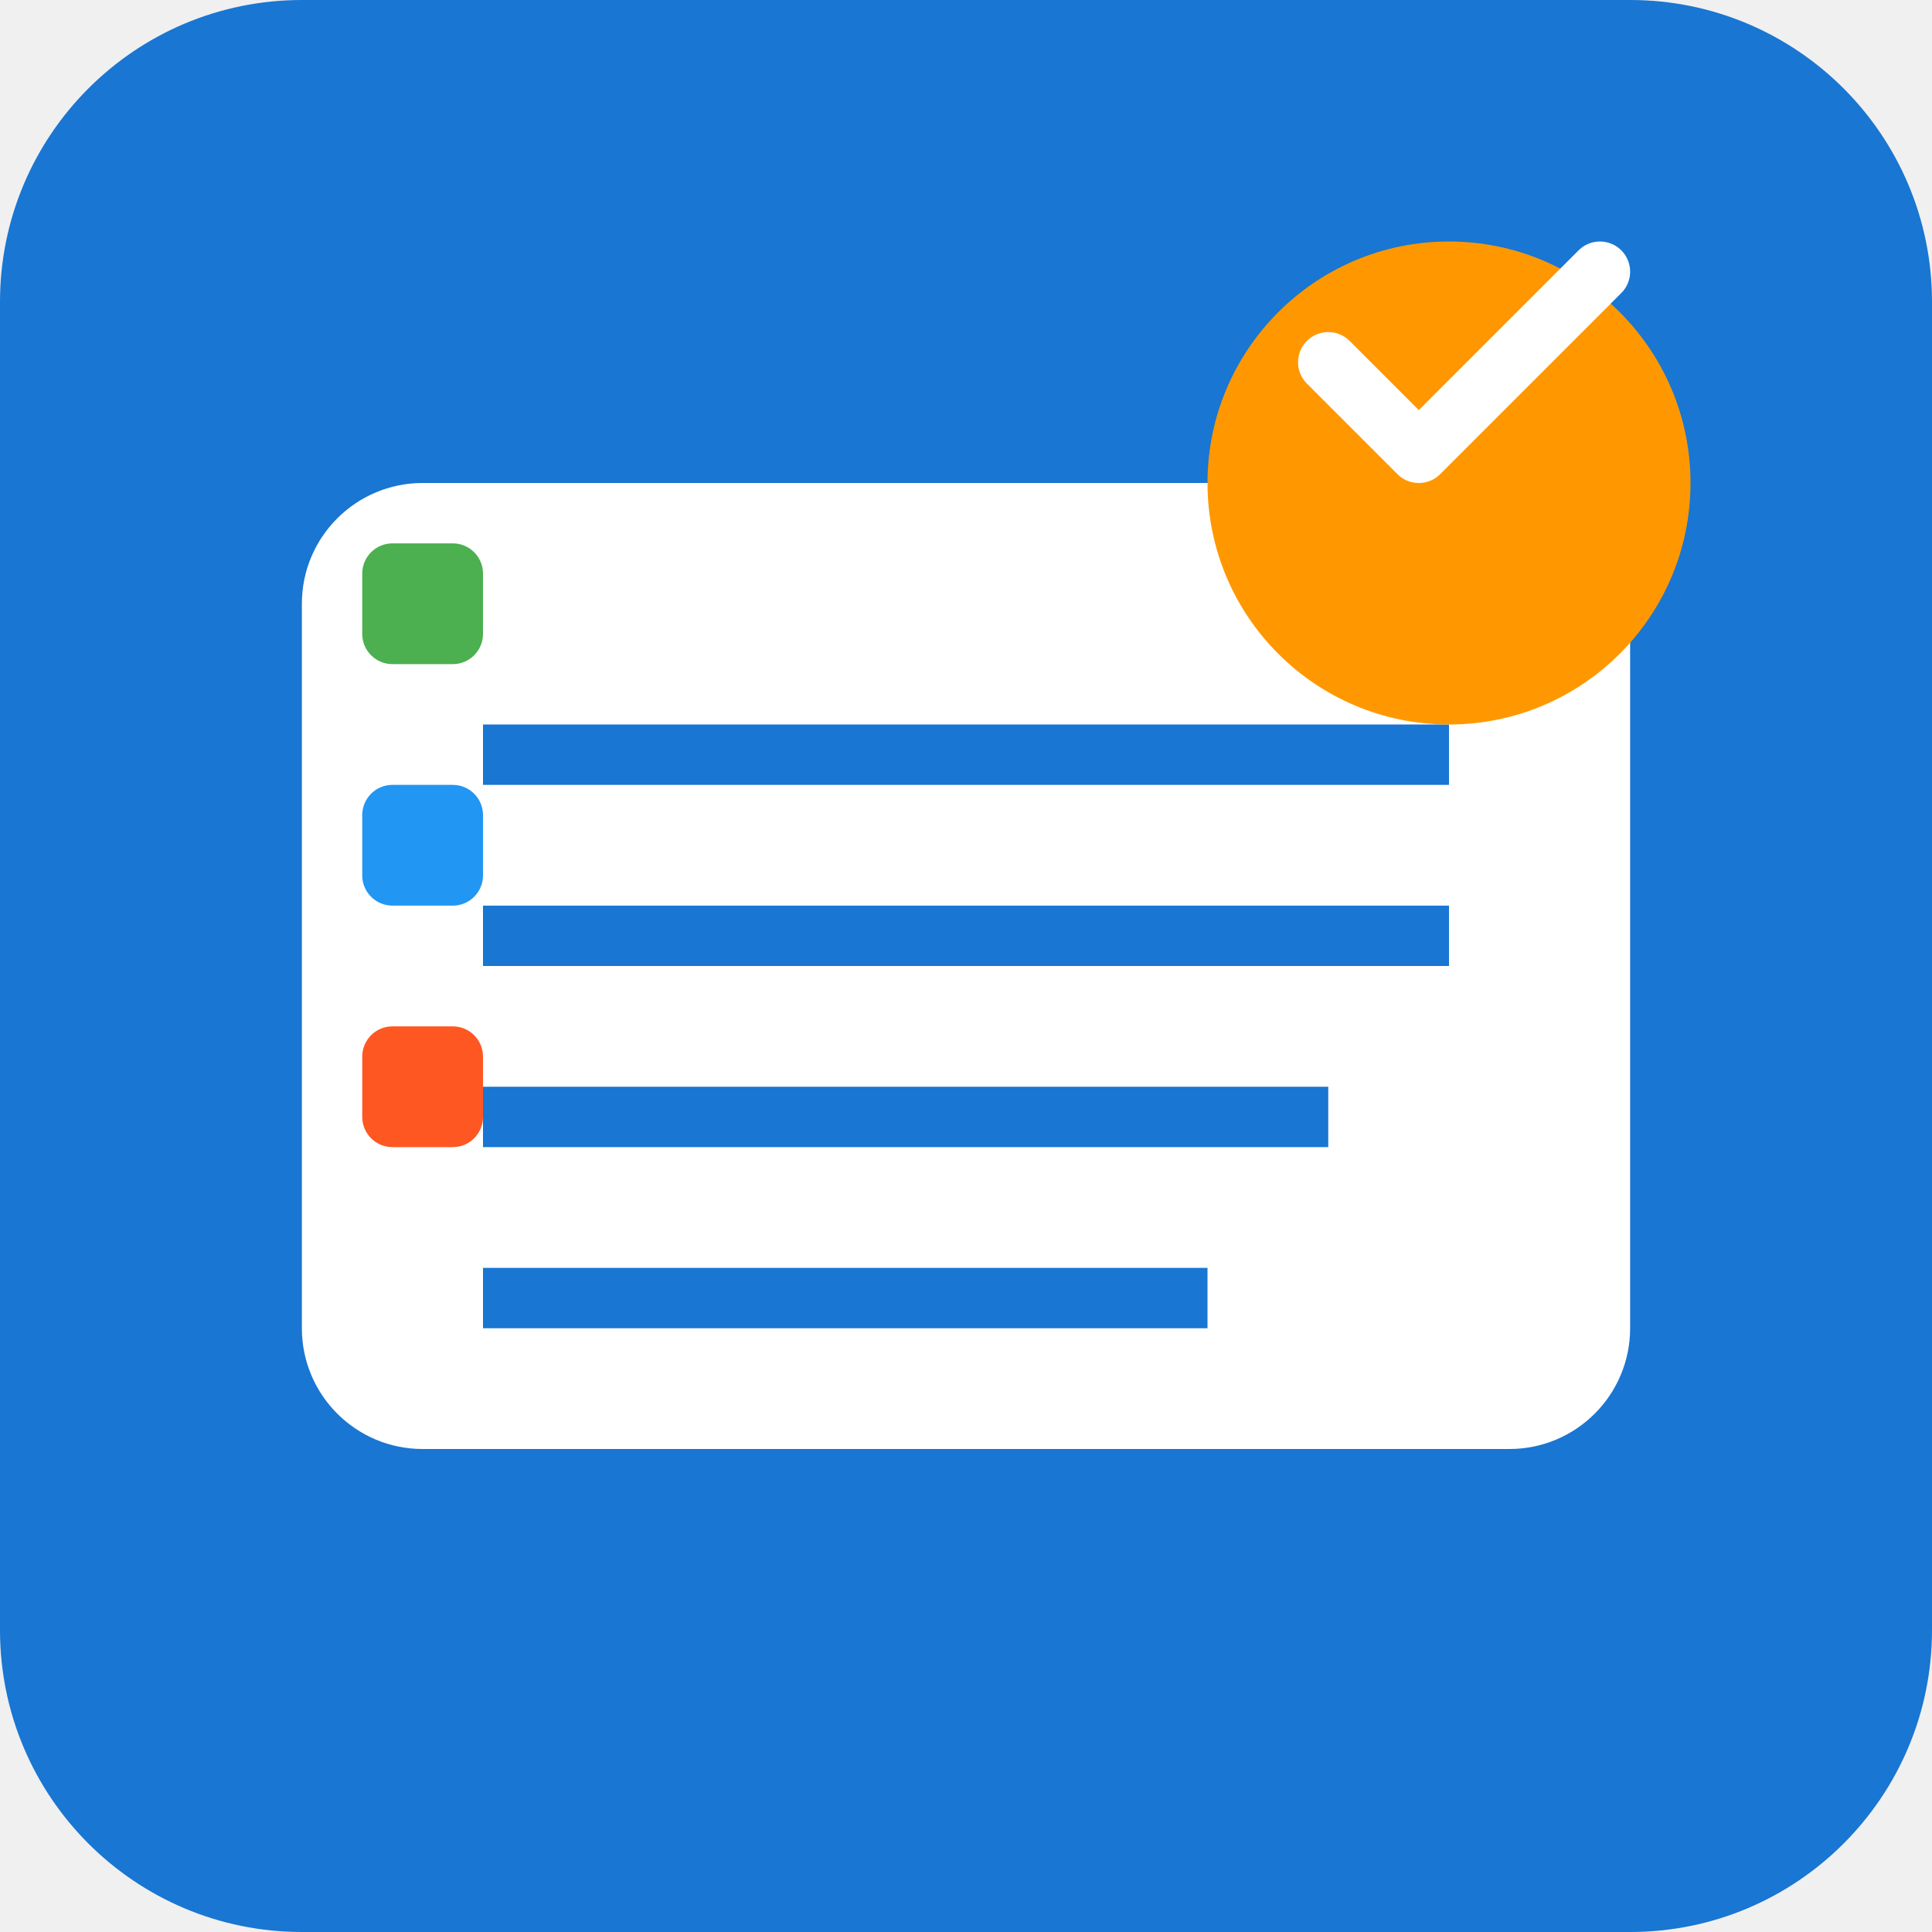
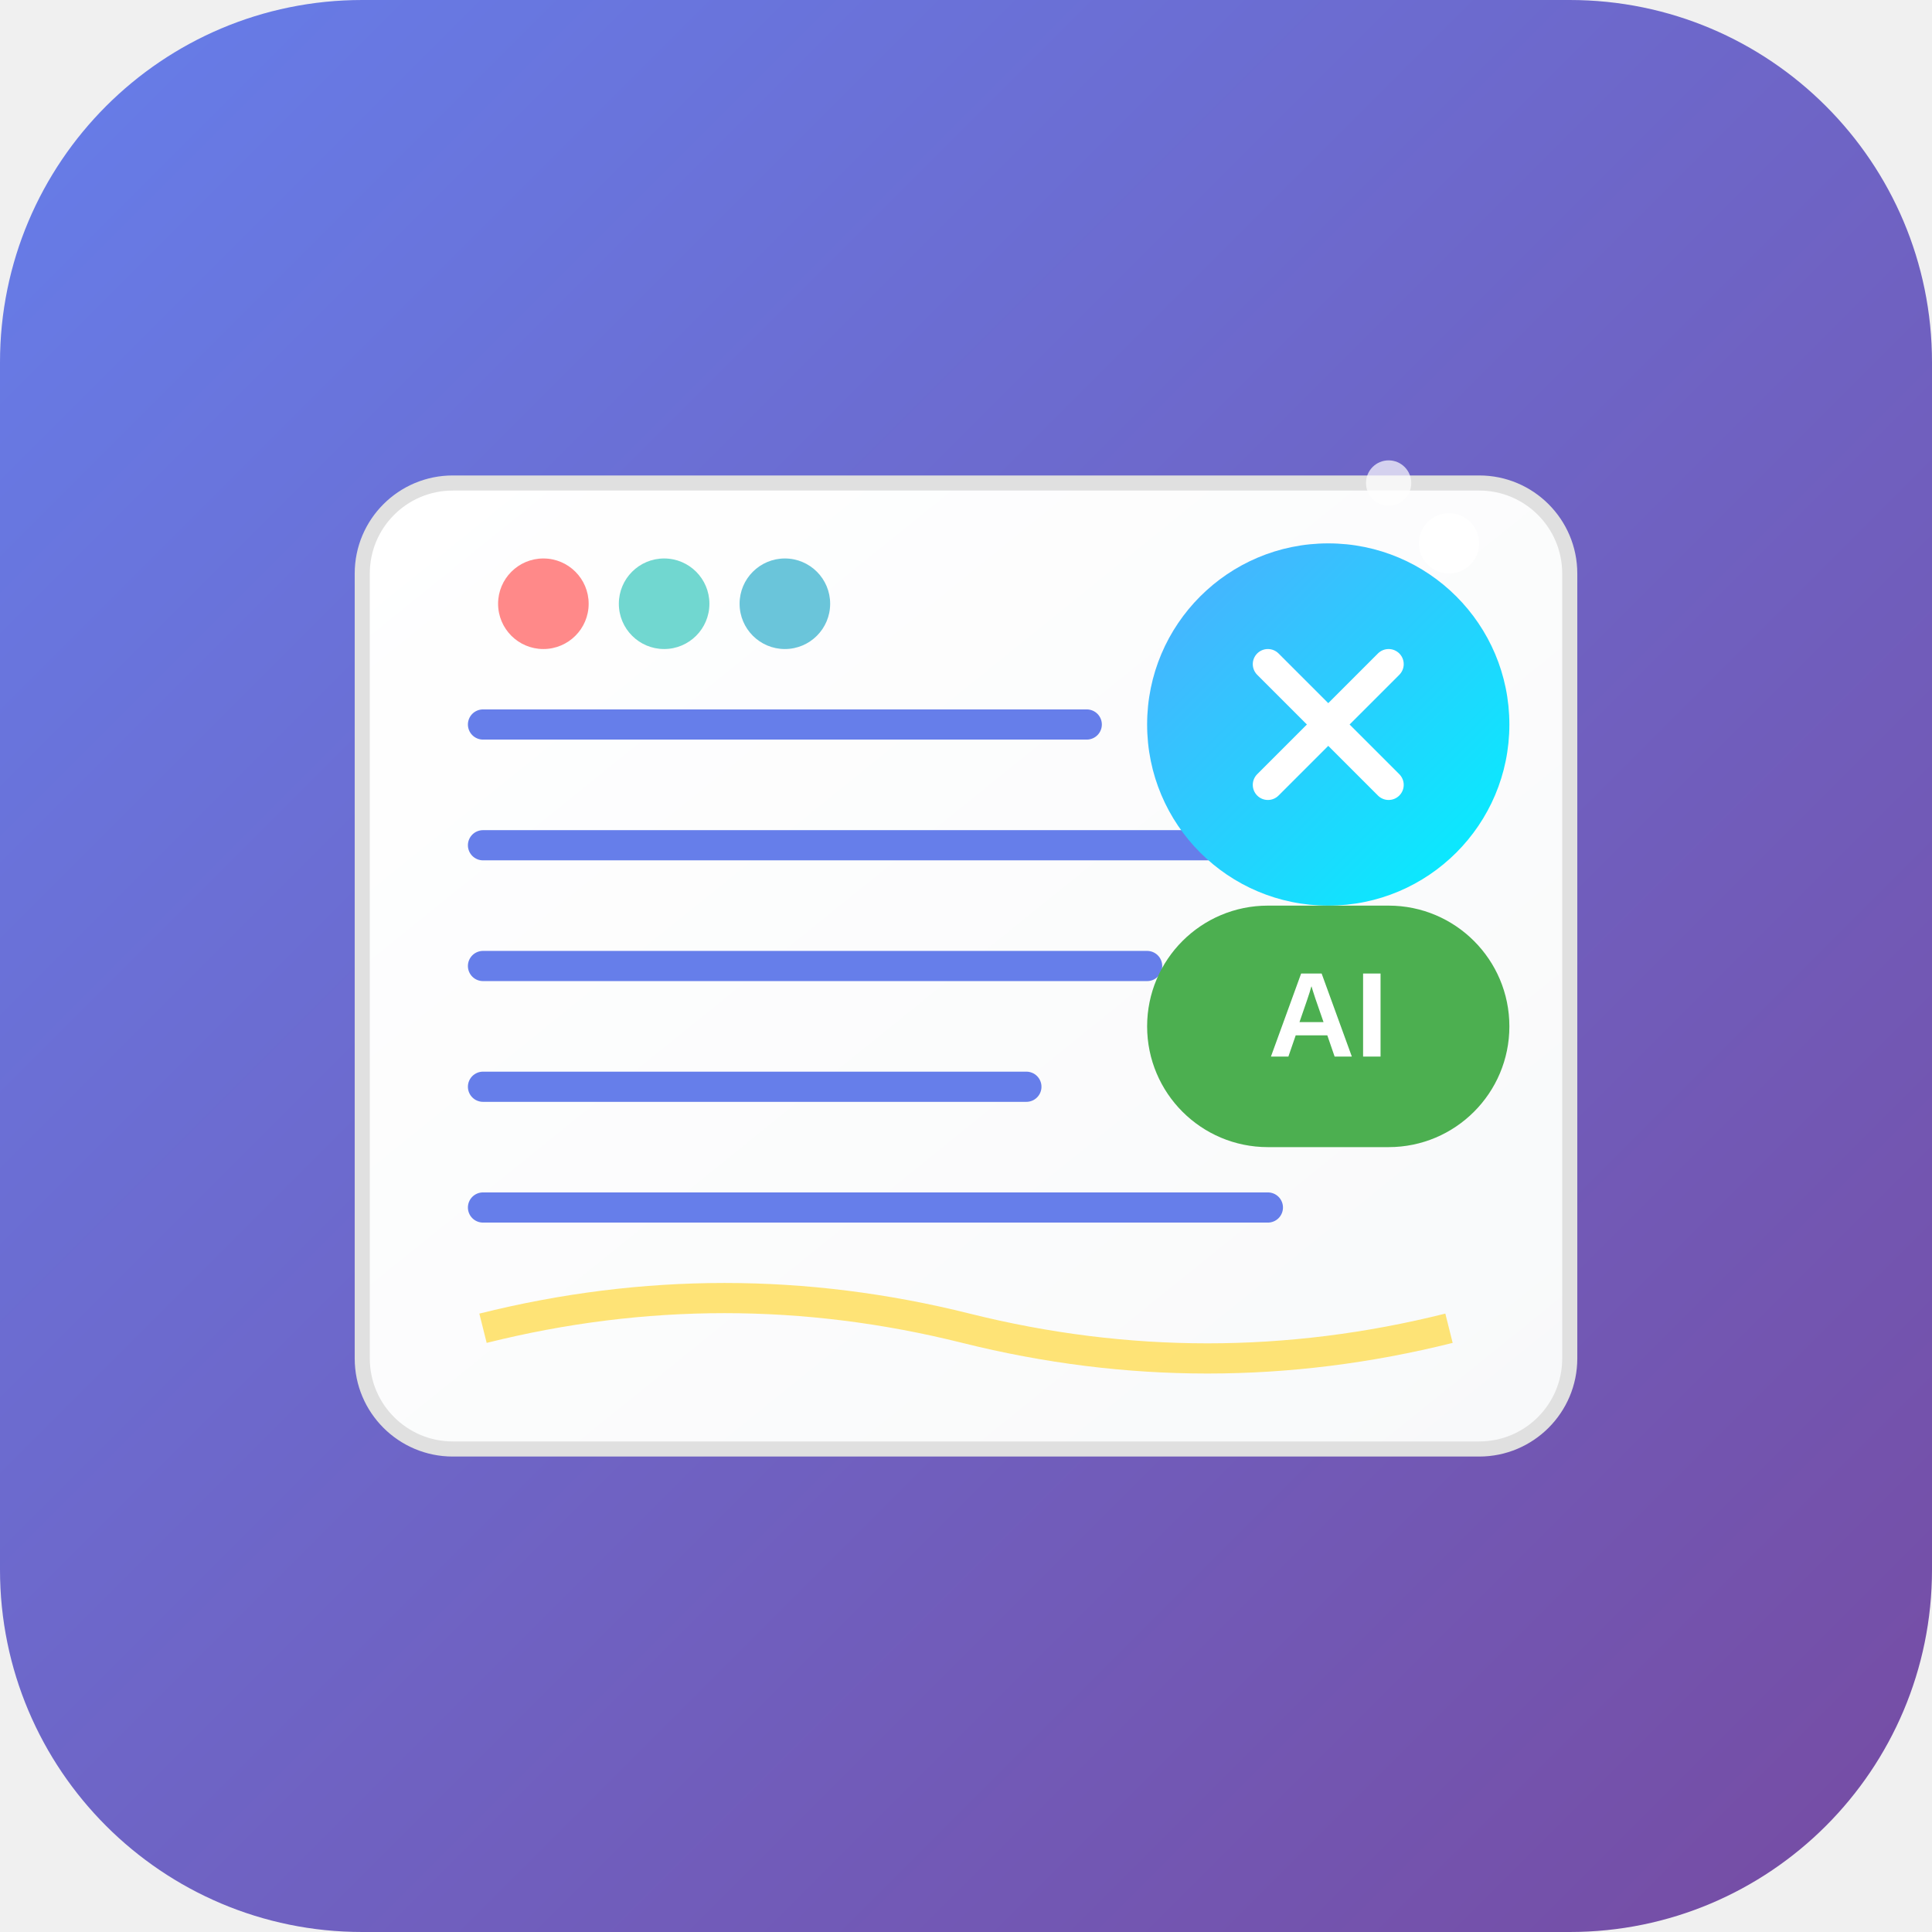
<svg xmlns="http://www.w3.org/2000/svg" width="128" height="128" viewBox="0 0 128 128" fill="none">
-   <rect width="128" height="128" rx="20" fill="#1976d2" />
-   <rect x="20" y="32" width="88" height="64" rx="8" fill="white" />
-   <path d="M32 48h64v4H32v-4zm0 12h64v4H32v-4zm0 12h56v4H32v-4zm0 12h48v4H32v-4z" fill="#1976d2" />
-   <circle cx="96" cy="32" r="16" fill="#ff9800" />
-   <path d="M88 24l6 6 12-12" stroke="white" stroke-width="4" stroke-linecap="round" stroke-linejoin="round" />
-   <rect x="24" y="36" width="8" height="8" rx="2" fill="#4caf50" />
-   <rect x="24" y="52" width="8" height="8" rx="2" fill="#2196f3" />
-   <rect x="24" y="68" width="8" height="8" rx="2" fill="#ff5722" />
+   <defs>
+     <linearGradient id="bgGradient" x1="0%" y1="0%" x2="100%" y2="100%">
+       <stop offset="0%" style="stop-color:#667eea;stop-opacity:1" />
+       <stop offset="100%" style="stop-color:#764ba2;stop-opacity:1" />
+     </linearGradient>
+     <linearGradient id="bookGradient" x1="0%" y1="0%" x2="100%" y2="100%">
+       <stop offset="0%" style="stop-color:#ffffff;stop-opacity:1" />
+       <stop offset="100%" style="stop-color:#f8f9fa;stop-opacity:1" />
+     </linearGradient>
+     <linearGradient id="aiGradient" x1="0%" y1="0%" x2="100%" y2="100%">
+       <stop offset="0%" style="stop-color:#4facfe;stop-opacity:1" />
+       <stop offset="100%" style="stop-color:#00f2fe;stop-opacity:1" />
+     </linearGradient>
+   </defs>
+   <rect width="128" height="128" rx="24" fill="url(#bgGradient)" />
+   <rect x="24" y="32" width="80" height="64" rx="6" fill="url(#bookGradient)" stroke="#e0e0e0" stroke-width="1" />
+   <line x1="32" y1="48" x2="72" y2="48" stroke="#667eea" stroke-width="2" stroke-linecap="round" />
+   <line x1="32" y1="56" x2="80" y2="56" stroke="#667eea" stroke-width="2" stroke-linecap="round" />
+   <line x1="32" y1="64" x2="76" y2="64" stroke="#667eea" stroke-width="2" stroke-linecap="round" />
+   <line x1="32" y1="72" x2="68" y2="72" stroke="#667eea" stroke-width="2" stroke-linecap="round" />
+   <line x1="32" y1="80" x2="84" y2="80" stroke="#667eea" stroke-width="2" stroke-linecap="round" />
+   <circle cx="88" cy="48" r="12" fill="url(#aiGradient)" />
+   <path d="M84 44 L88 48 L84 52" stroke="white" stroke-width="2" stroke-linecap="round" stroke-linejoin="round" />
+   <path d="M92 44 L88 48 L92 52" stroke="white" stroke-width="2" stroke-linecap="round" stroke-linejoin="round" />
+   <rect x="76" y="60" width="24" height="16" rx="8" fill="#4caf50" />
+   <text x="88" y="70" text-anchor="middle" fill="white" font-family="Arial, sans-serif" font-size="8" font-weight="bold">AI</text>
+   <circle cx="36" cy="40" r="3" fill="#ff6b6b" opacity="0.8" />
+   <circle cx="44" cy="40" r="3" fill="#4ecdc4" opacity="0.8" />
+   <circle cx="52" cy="40" r="3" fill="#45b7d1" opacity="0.8" />
+   <path d="M32 88 Q48 84 64 88 T96 88" stroke="#ffd93d" stroke-width="2" fill="none" opacity="0.7" />
+   <circle cx="96" cy="36" r="2" fill="#ffffff" opacity="0.9" />
+   <circle cx="92" cy="32" r="1.5" fill="#ffffff" opacity="0.7" />
</svg>
